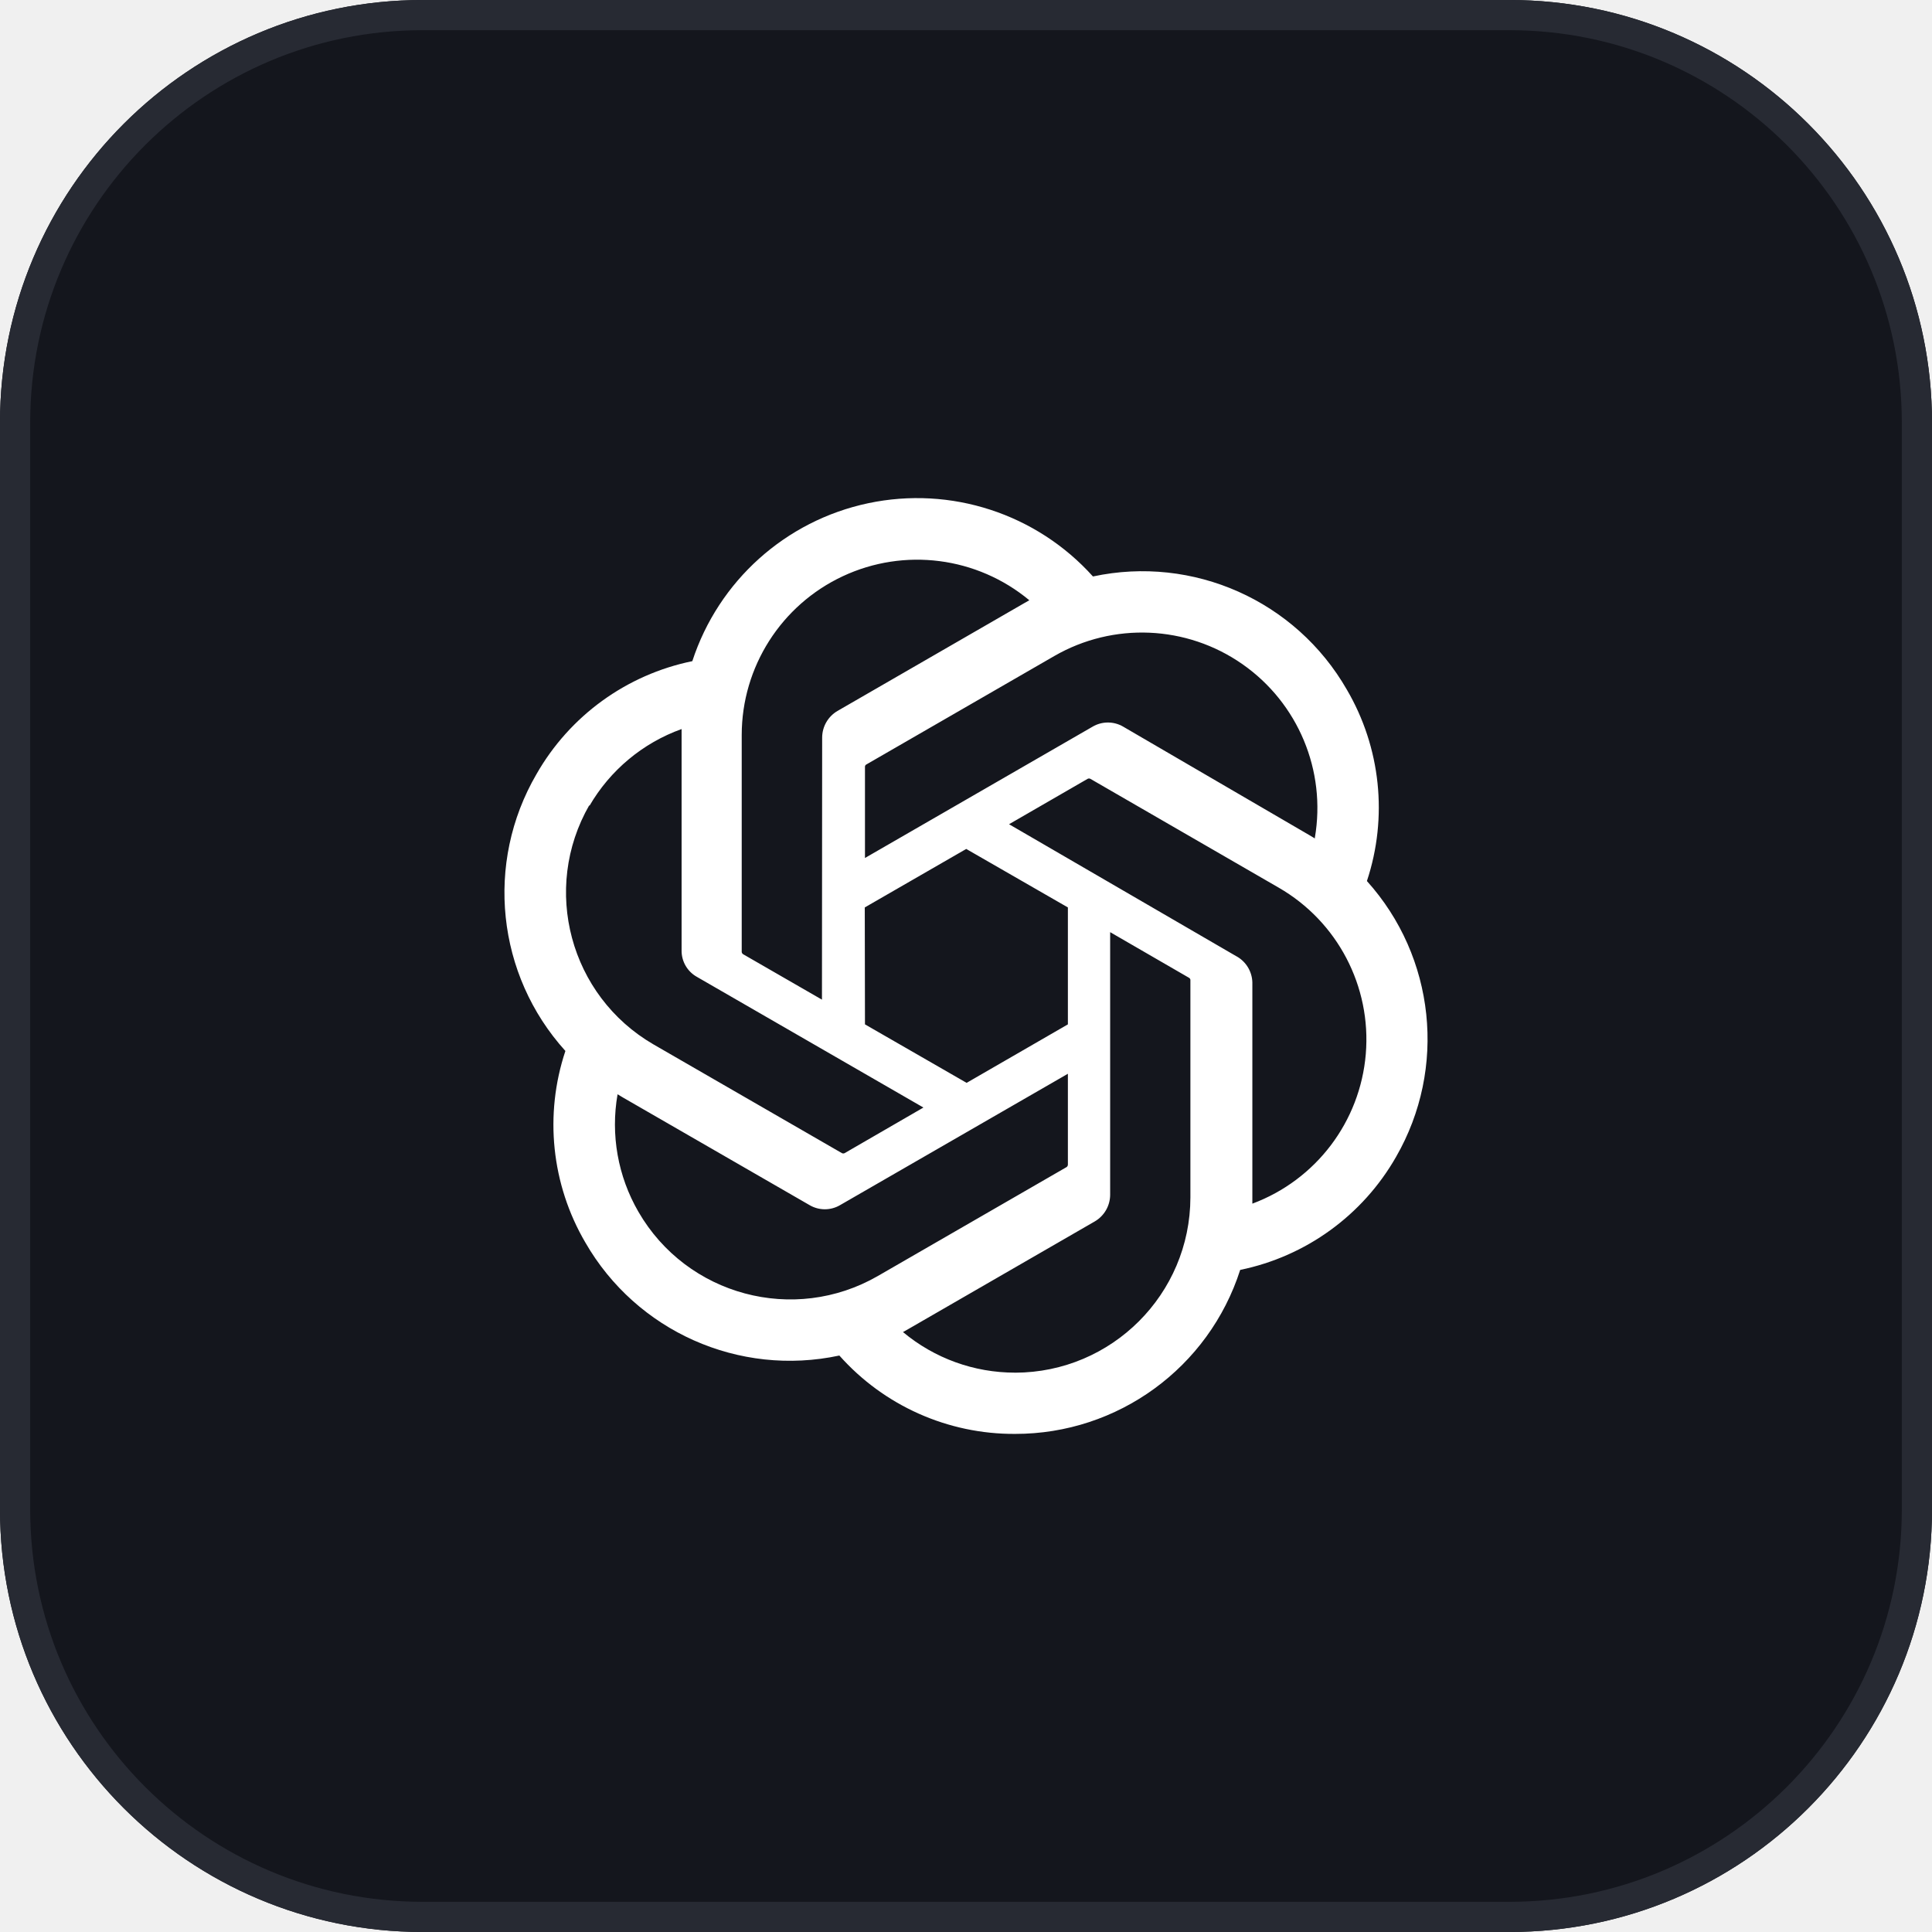
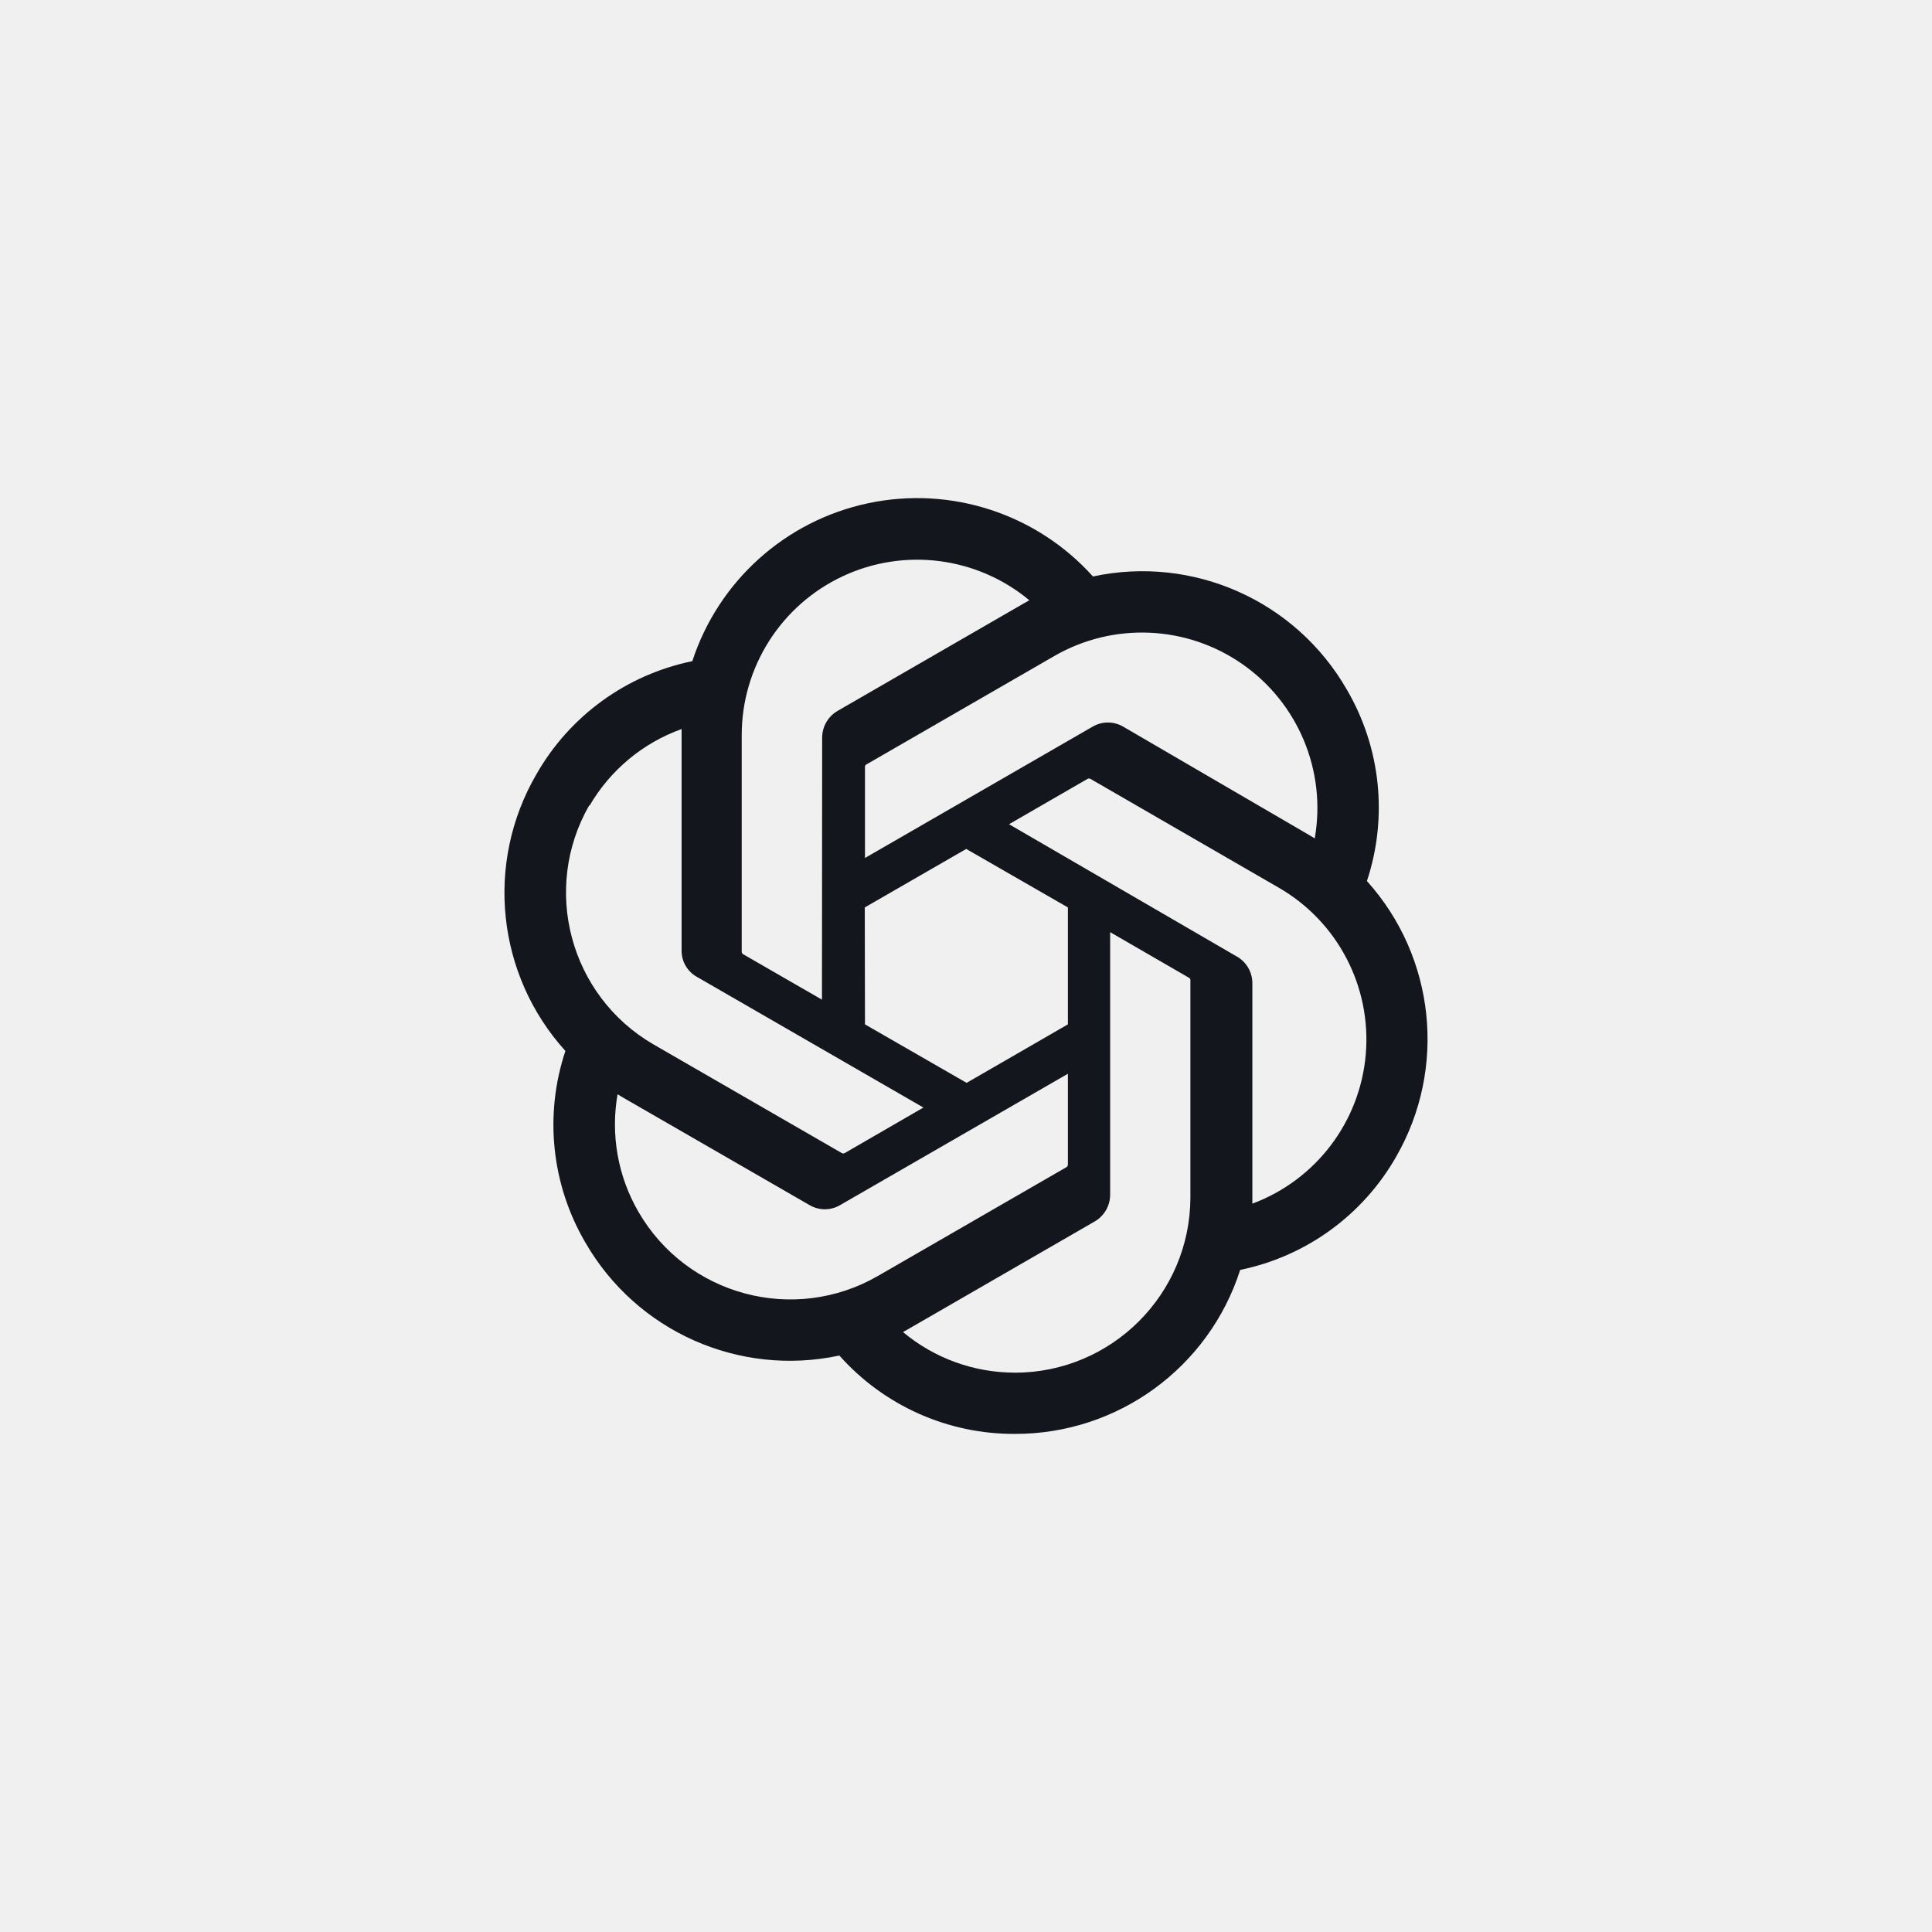
<svg xmlns="http://www.w3.org/2000/svg" viewBox="0 0 512 512" fill="none">
-   <rect width="512" height="512" rx="112" fill="#14161d" />
-   <rect x="4" y="4" width="504" height="504" rx="108" fill="none" stroke="#272a33" stroke-width="8" />
  <g transform="translate(132 132) scale(10.3333)">
-     <path fill="#ffffff" d="M22.282 9.821a5.985 5.985 0 0 0-.516-4.911 6.046 6.046 0 0 0-6.51-2.9A6.065 6.065 0 0 0 4.981 4.182a5.985 5.985 0 0 0-3.998 2.9 6.046 6.046 0 0 0 .743 7.097 5.98 5.98 0 0 0 .511 4.911 6.051 6.051 0 0 0 6.515 2.9A5.985 5.985 0 0 0 13.26 24a6.056 6.056 0 0 0 5.772-4.206 5.989 5.989 0 0 0 3.998-2.9 6.056 6.056 0 0 0-.748-7.073zm-9.022 12.608a4.476 4.476 0 0 1-2.876-1.041l.142-.08 4.778-2.758a.795.795 0 0 0 .393-.681v-6.737l2.02 1.169a.071.071 0 0 1 .038.052v5.583a4.504 4.504 0 0 1-4.495 4.494zm-9.661-4.125a4.471 4.471 0 0 1-.535-3.014l.142.085 4.783 2.758a.771.771 0 0 0 .781 0l5.843-3.369v2.332a.08.08 0 0 1-.033.061L9.74 19.95a4.499 4.499 0 0 1-6.141-1.646zM2.341 7.896a4.485 4.485 0 0 1 2.365-1.973V11.6a.766.766 0 0 0 .388.676l5.814 3.354-2.02 1.169a.076.076 0 0 1-.071 0l-4.83-2.787A4.504 4.504 0 0 1 2.341 7.872zm16.596 3.856L13.104 8.364 15.119 7.2a.076.076 0 0 1 .071 0l4.83 2.791a4.494 4.494 0 0 1-.676 8.104v-5.677a.79.79 0 0 0-.407-.667zm2.011-3.023l-.142-.085-4.774-2.782a.776.776 0 0 0-.785 0L9.409 9.23V6.897a.066.066 0 0 1 .028-.061l4.83-2.787a4.499 4.499 0 0 1 6.68 4.66zM8.306 12.863l-2.02-1.164a.08.08 0 0 1-.038-.057V6.074a4.499 4.499 0 0 1 7.376-3.454l-.142.081L8.704 5.459a.795.795 0 0 0-.393.681zm1.098-2.365l2.602-1.5 2.607 1.5v2.999l-2.597 1.5-2.607-1.5Z" />
+     <path fill="#14161d" d="M22.282 9.821a5.985 5.985 0 0 0-.516-4.911 6.046 6.046 0 0 0-6.51-2.9A6.065 6.065 0 0 0 4.981 4.182a5.985 5.985 0 0 0-3.998 2.9 6.046 6.046 0 0 0 .743 7.097 5.98 5.98 0 0 0 .511 4.911 6.051 6.051 0 0 0 6.515 2.9A5.985 5.985 0 0 0 13.26 24a6.056 6.056 0 0 0 5.772-4.206 5.989 5.989 0 0 0 3.998-2.9 6.056 6.056 0 0 0-.748-7.073zm-9.022 12.608a4.476 4.476 0 0 1-2.876-1.041l.142-.08 4.778-2.758a.795.795 0 0 0 .393-.681v-6.737l2.02 1.169a.071.071 0 0 1 .038.052v5.583a4.504 4.504 0 0 1-4.495 4.494zm-9.661-4.125a4.471 4.471 0 0 1-.535-3.014l.142.085 4.783 2.758a.771.771 0 0 0 .781 0l5.843-3.369v2.332a.08.08 0 0 1-.033.061L9.74 19.95a4.499 4.499 0 0 1-6.141-1.646zM2.341 7.896a4.485 4.485 0 0 1 2.365-1.973V11.6a.766.766 0 0 0 .388.676l5.814 3.354-2.02 1.169a.076.076 0 0 1-.071 0l-4.83-2.787A4.504 4.504 0 0 1 2.341 7.872zm16.596 3.856L13.104 8.364 15.119 7.2a.076.076 0 0 1 .071 0l4.83 2.791a4.494 4.494 0 0 1-.676 8.104v-5.677a.79.79 0 0 0-.407-.667zm2.011-3.023l-.142-.085-4.774-2.782a.776.776 0 0 0-.785 0L9.409 9.23V6.897a.066.066 0 0 1 .028-.061l4.83-2.787a4.499 4.499 0 0 1 6.68 4.66zM8.306 12.863l-2.02-1.164a.08.08 0 0 1-.038-.057V6.074a4.499 4.499 0 0 1 7.376-3.454l-.142.081L8.704 5.459a.795.795 0 0 0-.393.681zm1.098-2.365l2.602-1.5 2.607 1.5v2.999l-2.597 1.5-2.607-1.5Z" />
  </g>
</svg>
